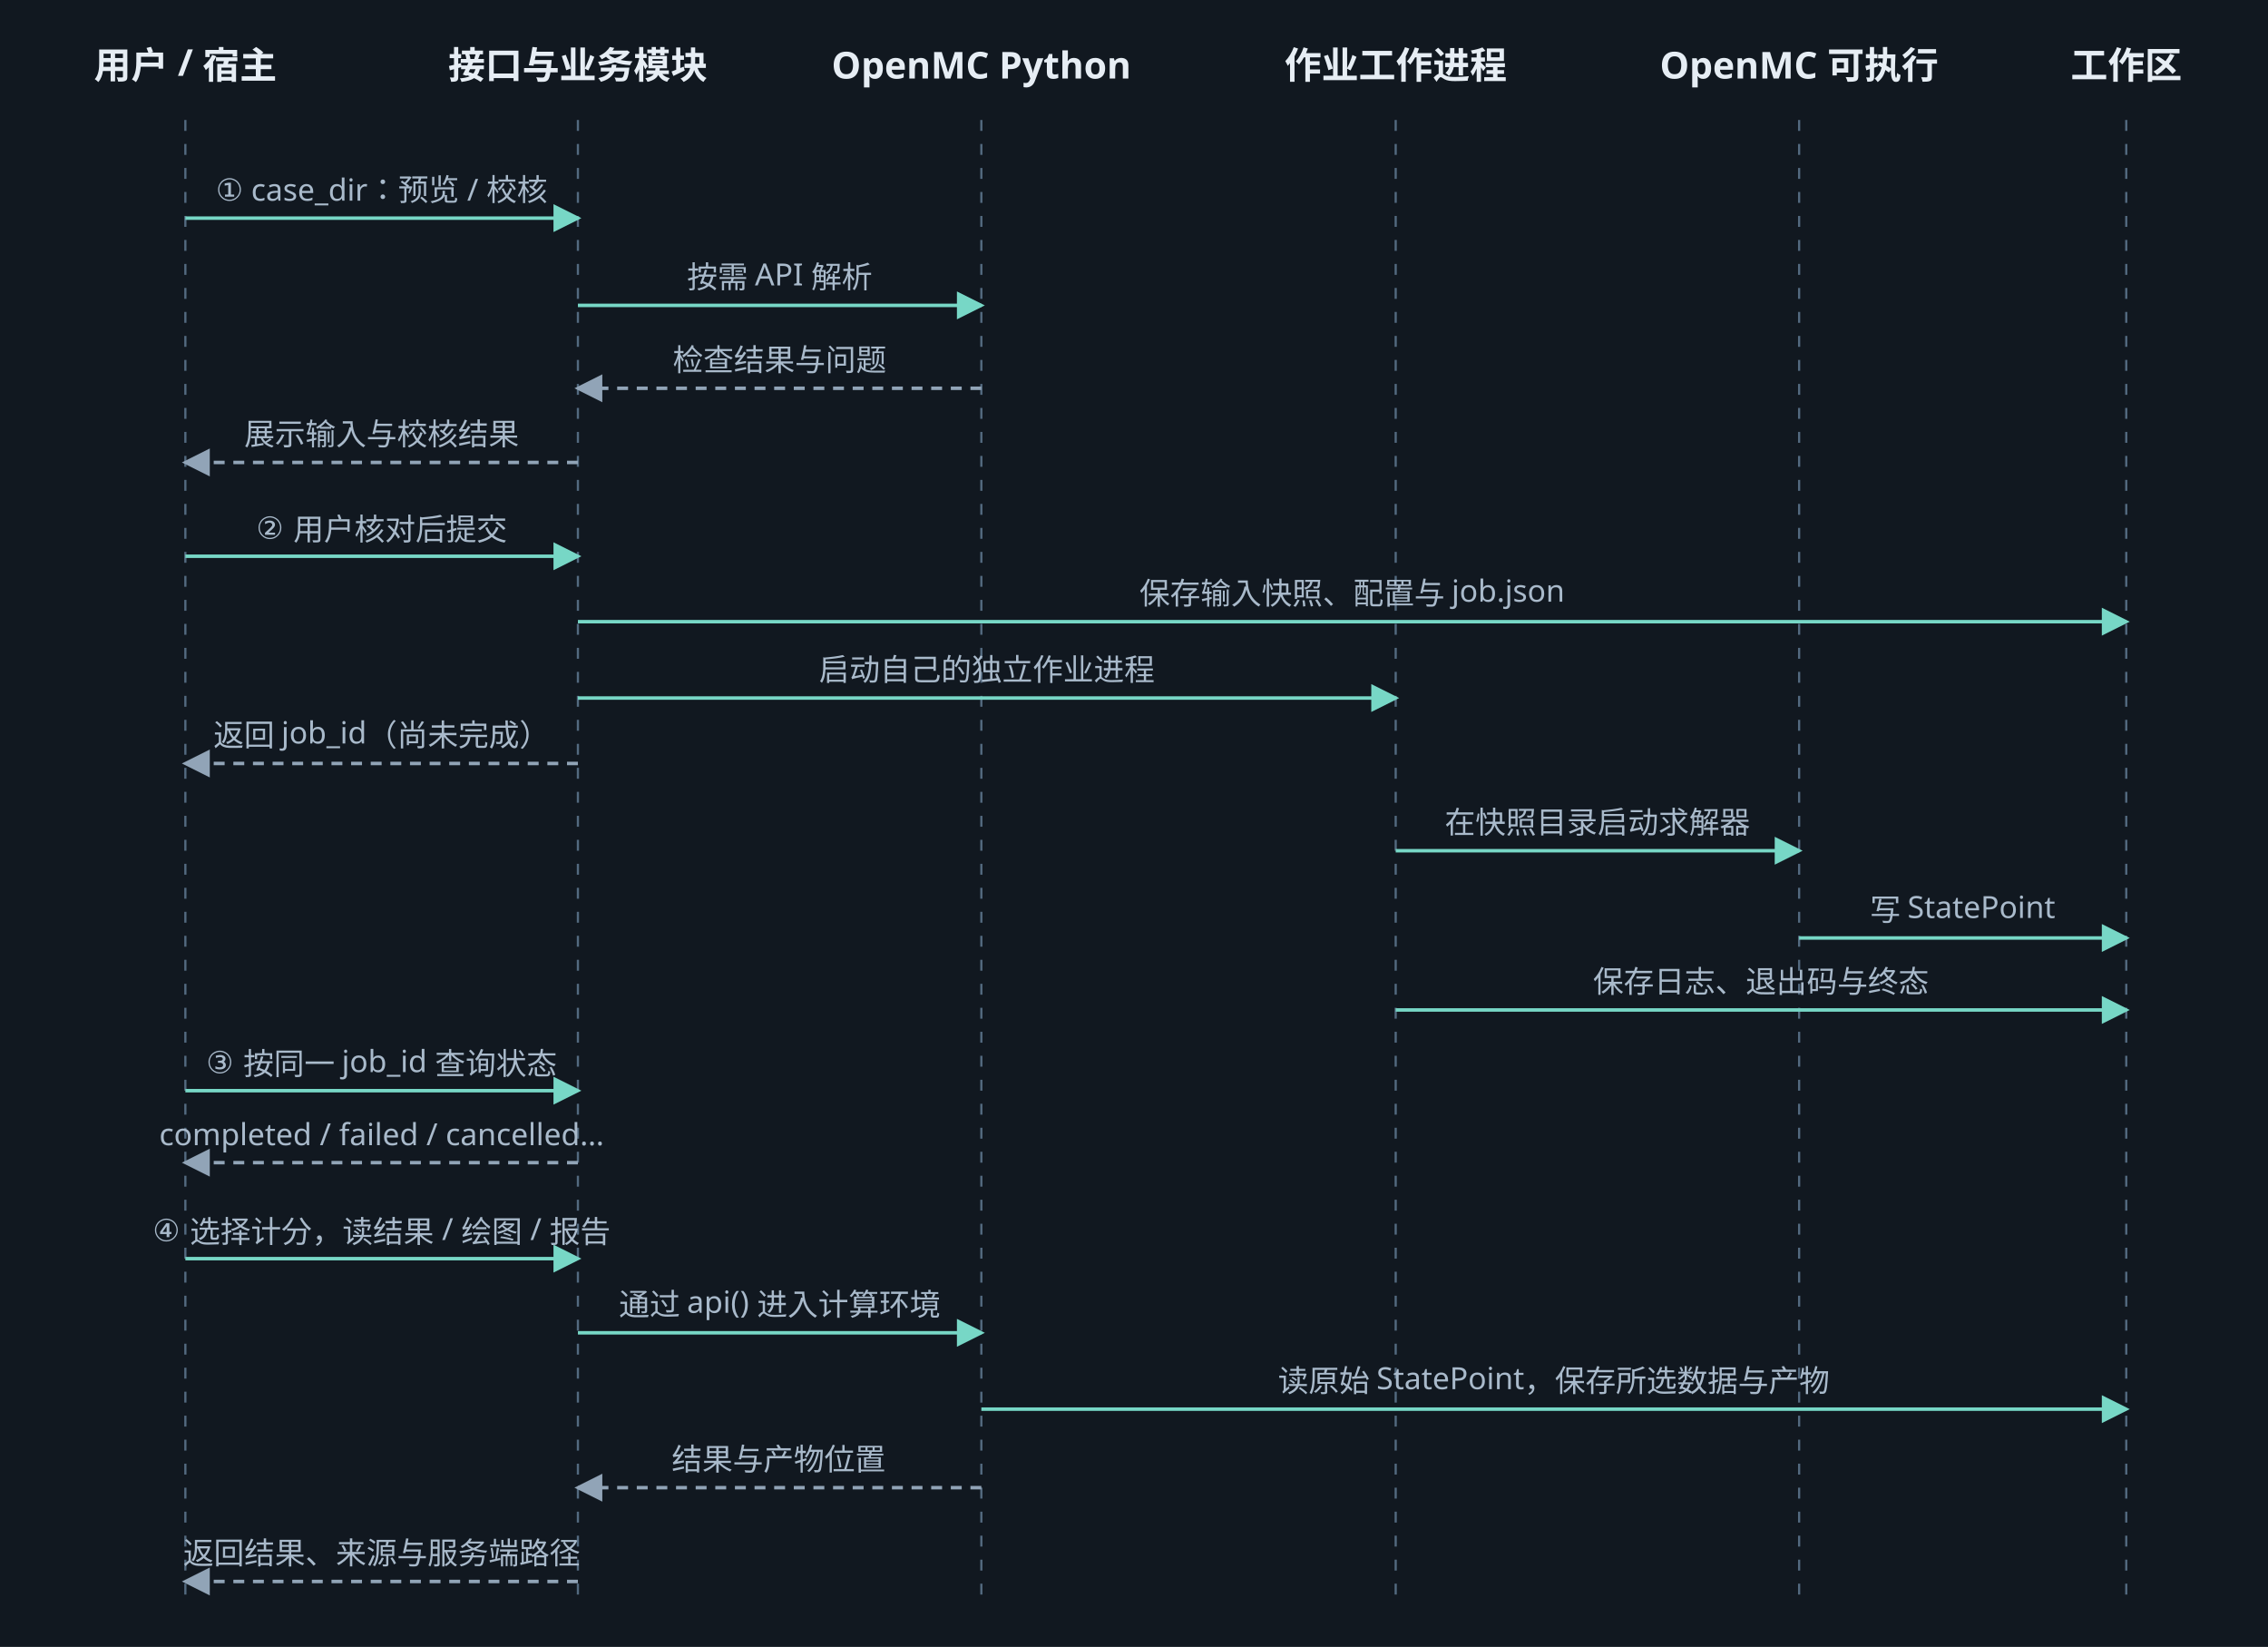
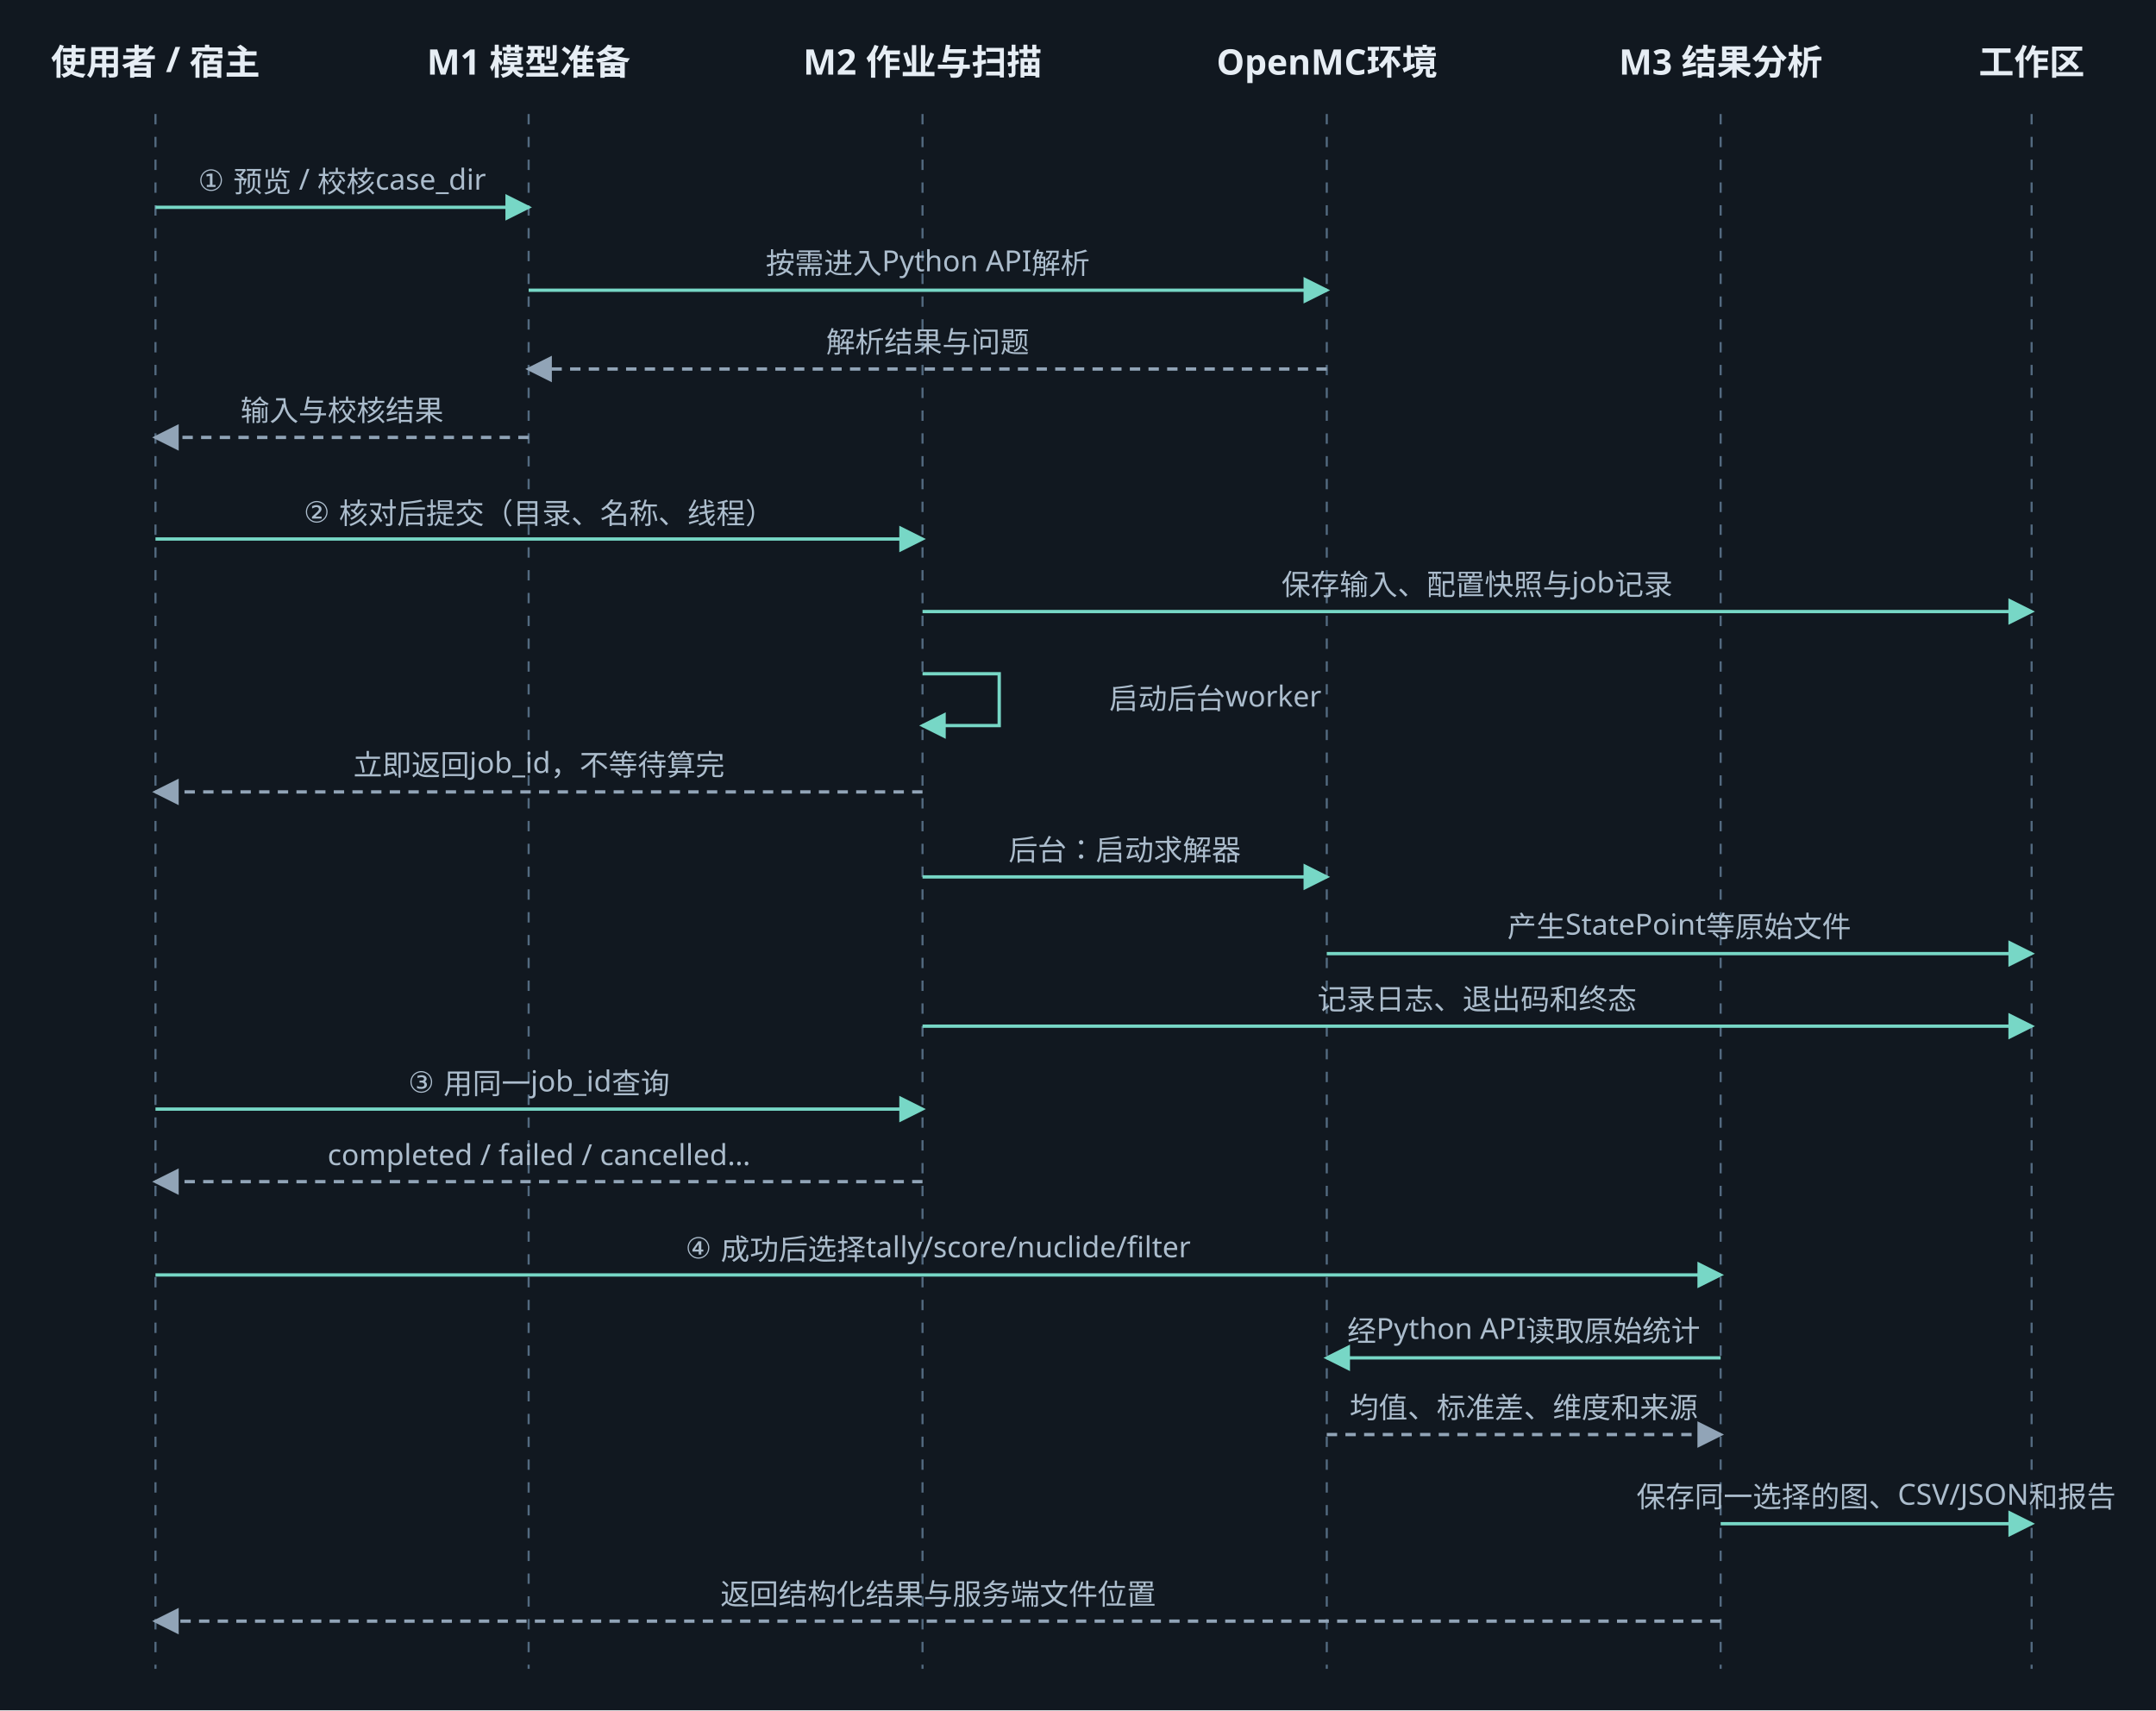
- <svg xmlns="http://www.w3.org/2000/svg" width="1040" height="755" viewBox="0 0 1040 755" role="img" aria-labelledby="title desc">
-   <rect width="1040" height="755" fill="#111820" />
-   <style>text{font-family:system-ui,"Microsoft YaHei",sans-serif;fill:#e6edf4;font-size:16px}.small{fill:#a9bacb;font-size:14px}.head{font-weight:650;font-size:17px}.box{fill:#18232e;stroke:#536a80;stroke-width:1.4}.a{fill:#142f32;stroke:#77d7c6}.b{fill:#1b2a45;stroke:#87abed}.c{fill:#342b20;stroke:#e9bd72}.edge{fill:none;stroke:#77d7c6;stroke-width:1.6;marker-end:url(#arrow)}.return{stroke:#91a4b7;stroke-dasharray:5 4;marker-end:url(#return)}.lane{stroke:#536a80;stroke-dasharray:5 6;stroke-width:1}.group{fill:#121d27;stroke:#344353;stroke-width:1.3}</style>
+ <svg xmlns="http://www.w3.org/2000/svg" width="1040" height="825" viewBox="0 0 1040 825" role="img" aria-labelledby="title desc">
+   <rect width="1040" height="825" fill="#111820" />
+   <style>text{font-family:system-ui,"Microsoft YaHei",sans-serif;fill:#e6edf4;font-size:16px}.small{fill:#acbdcd;font-size:14px}.head{font-weight:650;font-size:17px}.box{fill:#18232e;stroke:#536a80;stroke-width:1.4}.m1{fill:#142f32;stroke:#77d7c6}.m2{fill:#1b2a45;stroke:#8fb9ff}.m3{fill:#342b20;stroke:#efc67d}.aux{fill:#292139;stroke:#c2a7e8}.group{fill:#121d27;stroke:#77d7c6;stroke-width:1.3}.edge{fill:none;stroke:#77d7c6;stroke-width:1.6;marker-end:url(#arrow)}.return{stroke:#91a4b7;stroke-dasharray:5 4;marker-end:url(#return)}.lane{stroke:#536a80;stroke-dasharray:5 6;stroke-width:1}</style>
  <defs>
    <marker id="arrow" markerWidth="8" markerHeight="8" refX="7" refY="4" orient="auto">
      <path d="M0,0 L8,4 L0,8" fill="#77d7c6" />
    </marker>
    <marker id="return" markerWidth="8" markerHeight="8" refX="7" refY="4" orient="auto">
      <path d="M0,0 L8,4 L0,8" fill="#91a4b7" />
    </marker>
  </defs>
-   <text class="head" x="85" y="36" text-anchor="middle">用户 / 宿主</text>
-   <path class="lane" d="M85,55 V735" />
-   <text class="head" x="265" y="36" text-anchor="middle">接口与业务模块</text>
-   <path class="lane" d="M265,55 V735" />
-   <text class="head" x="450" y="36" text-anchor="middle">OpenMC Python</text>
-   <path class="lane" d="M450,55 V735" />
-   <text class="head" x="640" y="36" text-anchor="middle">作业工作进程</text>
-   <path class="lane" d="M640,55 V735" />
-   <text class="head" x="825" y="36" text-anchor="middle">OpenMC 可执行</text>
-   <path class="lane" d="M825,55 V735" />
-   <text class="head" x="975" y="36" text-anchor="middle">工作区</text>
-   <path class="lane" d="M975,55 V735" />
-   <path class="edge" d="M85,100 H265" />
-   <text class="small" x="175.0" y="92" text-anchor="middle">① case_dir：预览 / 校核</text>
-   <path class="edge" d="M265,140 H450" />
-   <text class="small" x="357.5" y="132" text-anchor="middle">按需 API 解析</text>
-   <path class="edge return" d="M450,178 H265" />
-   <text class="small" x="357.5" y="170" text-anchor="middle">检查结果与问题</text>
-   <path class="edge return" d="M265,212 H85" />
-   <text class="small" x="175.0" y="204" text-anchor="middle">展示输入与校核结果</text>
-   <path class="edge" d="M85,255 H265" />
-   <text class="small" x="175.0" y="247" text-anchor="middle">② 用户核对后提交</text>
-   <path class="edge" d="M265,285 H975" />
-   <text class="small" x="620.0" y="277" text-anchor="middle">保存输入快照、配置与 job.json</text>
-   <path class="edge" d="M265,320 H640" />
-   <text class="small" x="452.5" y="312" text-anchor="middle">启动自己的独立作业进程</text>
-   <path class="edge return" d="M265,350 H85" />
-   <text class="small" x="175.0" y="342" text-anchor="middle">返回 job_id（尚未完成）</text>
-   <path class="edge" d="M640,390 H825" />
-   <text class="small" x="732.5" y="382" text-anchor="middle">在快照目录启动求解器</text>
-   <path class="edge" d="M825,430 H975" />
-   <text class="small" x="900.0" y="422" text-anchor="middle">写 StatePoint</text>
-   <path class="edge" d="M640,463 H975" />
-   <text class="small" x="807.5" y="455" text-anchor="middle">保存日志、退出码与终态</text>
-   <path class="edge" d="M85,500 H265" />
-   <text class="small" x="175.0" y="492" text-anchor="middle">③ 按同一 job_id 查询状态</text>
-   <path class="edge return" d="M265,533 H85" />
-   <text class="small" x="175.0" y="525" text-anchor="middle">completed / failed / cancelled…</text>
-   <path class="edge" d="M85,577 H265" />
-   <text class="small" x="175.0" y="569" text-anchor="middle">④ 选择计分，读结果 / 绘图 / 报告</text>
-   <path class="edge" d="M265,611 H450" />
-   <text class="small" x="357.5" y="603" text-anchor="middle">通过 api() 进入计算环境</text>
-   <path class="edge" d="M450,646 H975" />
-   <text class="small" x="712.5" y="638" text-anchor="middle">读原始 StatePoint，保存所选数据与产物</text>
-   <path class="edge return" d="M450,682 H265" />
-   <text class="small" x="357" y="674" text-anchor="middle">结果与产物位置</text>
-   <path class="edge return" d="M265,725 H85" />
-   <text class="small" x="175.0" y="717" text-anchor="middle">返回结果、来源与服务端路径</text>
+   <text class="head" x="75" y="36" text-anchor="middle">使用者 / 宿主</text>
+   <path class="lane" d="M75,55 V805" />
+   <text class="head" x="255" y="36" text-anchor="middle">M1 模型准备</text>
+   <path class="lane" d="M255,55 V805" />
+   <text class="head" x="445" y="36" text-anchor="middle">M2 作业与扫描</text>
+   <path class="lane" d="M445,55 V805" />
+   <text class="head" x="640" y="36" text-anchor="middle">OpenMC环境</text>
+   <path class="lane" d="M640,55 V805" />
+   <text class="head" x="830" y="36" text-anchor="middle">M3 结果分析</text>
+   <path class="lane" d="M830,55 V805" />
+   <text class="head" x="980" y="36" text-anchor="middle">工作区</text>
+   <path class="lane" d="M980,55 V805" />
+   <path class="edge" d="M75,100 H255" />
+   <text class="small" x="165.0" y="92" text-anchor="middle">① 预览 / 校核case_dir</text>
+   <path class="edge" d="M255,140 H640" />
+   <text class="small" x="447.5" y="132" text-anchor="middle">按需进入Python API解析</text>
+   <path class="edge return" d="M640,178 H255" />
+   <text class="small" x="447.5" y="170" text-anchor="middle">解析结果与问题</text>
+   <path class="edge return" d="M255,211 H75" />
+   <text class="small" x="165.0" y="203" text-anchor="middle">输入与校核结果</text>
+   <path class="edge" d="M75,260 H445" />
+   <text class="small" x="260.0" y="252" text-anchor="middle">② 核对后提交（目录、名称、线程）</text>
+   <path class="edge" d="M445,295 H980" />
+   <text class="small" x="712.5" y="287" text-anchor="middle">保存输入、配置快照与job记录</text>
+   <path class="edge" d="M445,325 H482 V350 H445" />
+   <text class="small" x="535" y="342">启动后台worker</text>
+   <path class="edge return" d="M445,382 H75" />
+   <text class="small" x="260.0" y="374" text-anchor="middle">立即返回job_id，不等待算完</text>
+   <path class="edge" d="M445,423 H640" />
+   <text class="small" x="542.5" y="415" text-anchor="middle">后台：启动求解器</text>
+   <path class="edge" d="M640,460 H980" />
+   <text class="small" x="810.0" y="452" text-anchor="middle">产生StatePoint等原始文件</text>
+   <path class="edge" d="M445,495 H980" />
+   <text class="small" x="712.5" y="487" text-anchor="middle">记录日志、退出码和终态</text>
+   <path class="edge" d="M75,535 H445" />
+   <text class="small" x="260.0" y="527" text-anchor="middle">③ 用同一job_id查询</text>
+   <path class="edge return" d="M445,570 H75" />
+   <text class="small" x="260.0" y="562" text-anchor="middle">completed / failed / cancelled…</text>
+   <path class="edge" d="M75,615 H830" />
+   <text class="small" x="452.5" y="607" text-anchor="middle">④ 成功后选择tally/score/nuclide/filter</text>
+   <path class="edge" d="M830,655 H640" />
+   <text class="small" x="735.0" y="647" text-anchor="middle">经Python API读取原始统计</text>
+   <path class="edge return" d="M640,692 H830" />
+   <text class="small" x="735.0" y="684" text-anchor="middle">均值、标准差、维度和来源</text>
+   <path class="edge" d="M830,735 H980" />
+   <text class="small" x="905.0" y="727" text-anchor="middle">保存同一选择的图、CSV/JSON和报告</text>
+   <path class="edge return" d="M830,782 H75" />
+   <text class="small" x="452.5" y="774" text-anchor="middle">返回结构化结果与服务端文件位置</text>
</svg>
